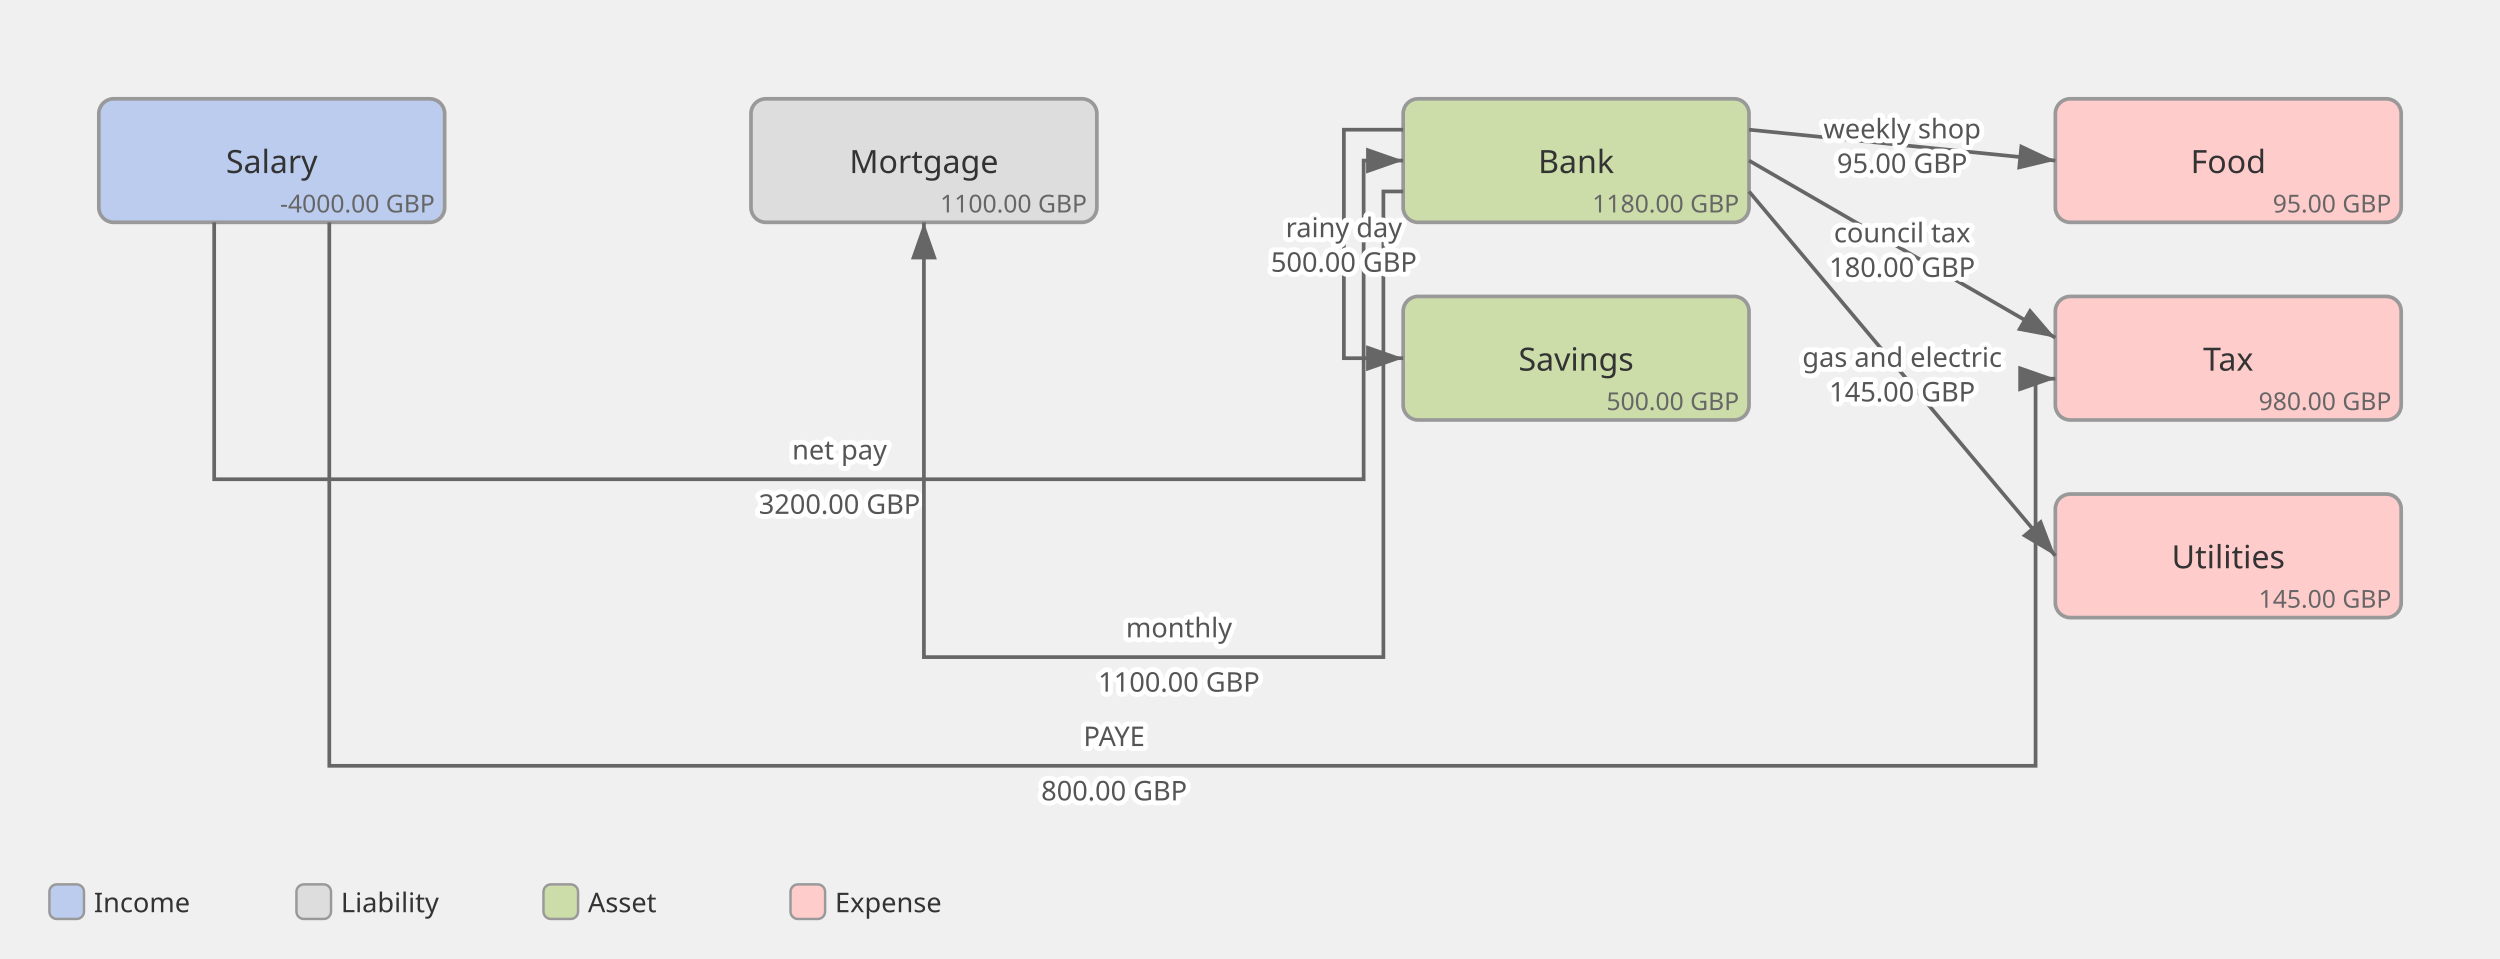
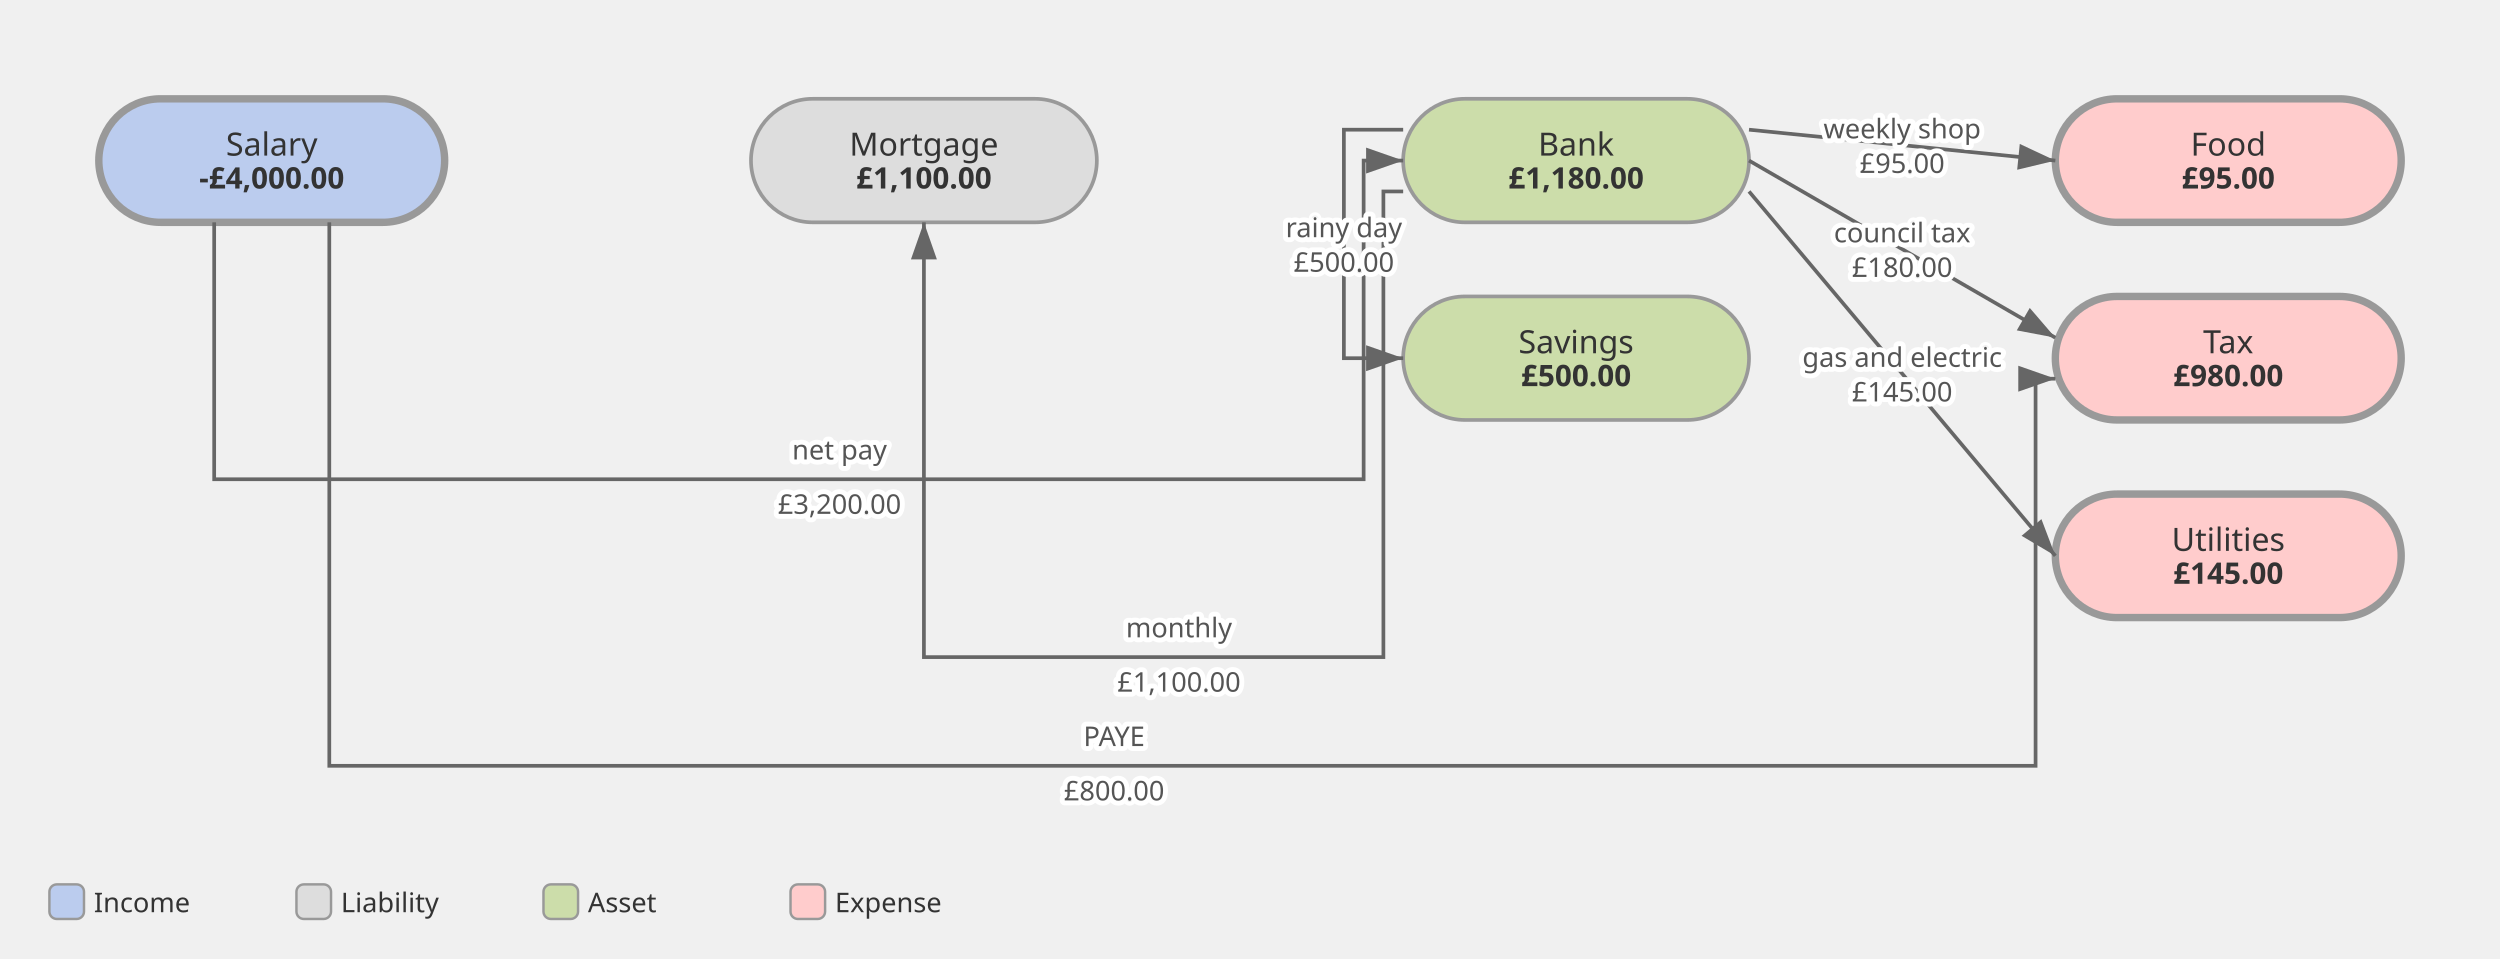
<svg xmlns="http://www.w3.org/2000/svg" viewBox="0 0 1012 388" width="1012" height="388">
  <defs>
    <marker id="arrowhead" markerWidth="10" markerHeight="7" refX="10" refY="3.5" orient="auto">
      <polygon points="0 0, 10 3.5, 0 7" fill="#666" />
    </marker>
  </defs>
  <style>
  .node rect { stroke: #999; stroke-width: 1.5; rx: 6; ry: 6; }
  .node text { font-family: sans-serif; font-size: 13px; fill: #333; text-anchor: middle; dominant-baseline: central; }
  .node .balance { font-size: 10px; fill: #666; text-anchor: end; dominant-baseline: auto; }
  .edge path { fill: none; stroke: #666; stroke-width: 1.5; marker-end: url(#arrowhead); }
  .edge text { font-family: sans-serif; font-size: 11px; fill: #555; text-anchor: middle; paint-order: stroke; stroke: #fff; stroke-width: 4px; stroke-linejoin: round; }
  .edge text.on-path { dominant-baseline: central; }
  .legend text { font-family: sans-serif; font-size: 11px; fill: #333; dominant-baseline: central; }
  .legend rect { stroke: #999; stroke-width: 1; rx: 3; ry: 3; }
+   .node text.name-above { dominant-baseline: auto; }
+   .node .balance-below { font-size: 12px; font-weight: bold; fill: #333; dominant-baseline: hanging; }
</style>
  <g class="node" transform="translate(40,40)">
-     <rect width="140" height="50" fill="#BCE" />
-     <text x="70" y="25">Salary</text>
-     <text class="balance" x="140" y="50" dx="-4" dy="-4">-4000.00 GBP</text>
+     <rect width="140" height="50" fill="#BCE" style="rx: 25px; ry: 25px; stroke-width: 3px" />
+     <text class="name-above" x="70" y="23">Salary</text>
+     <text class="balance-below" x="70" y="27">-£4,000.00</text>
  </g>
  <g class="node" transform="translate(304,40)">
-     <rect width="140" height="50" fill="#DDD" />
-     <text x="70" y="25">Mortgage</text>
-     <text class="balance" x="140" y="50" dx="-4" dy="-4">1100.00 GBP</text>
+     <rect width="140" height="50" fill="#DDD" style="rx: 25px; ry: 25px" />
+     <text class="name-above" x="70" y="23">Mortgage</text>
+     <text class="balance-below" x="70" y="27">£1,100.00</text>
  </g>
  <g class="node" transform="translate(568,40)">
-     <rect width="140" height="50" fill="#CDA" />
-     <text x="70" y="25">Bank</text>
-     <text class="balance" x="140" y="50" dx="-4" dy="-4">1180.00 GBP</text>
+     <rect width="140" height="50" fill="#CDA" style="rx: 25px; ry: 25px" />
+     <text class="name-above" x="70" y="23">Bank</text>
+     <text class="balance-below" x="70" y="27">£1,180.00</text>
  </g>
  <g class="node" transform="translate(568,120)">
-     <rect width="140" height="50" fill="#CDA" />
-     <text x="70" y="25">Savings</text>
-     <text class="balance" x="140" y="50" dx="-4" dy="-4">500.00 GBP</text>
+     <rect width="140" height="50" fill="#CDA" style="rx: 25px; ry: 25px" />
+     <text class="name-above" x="70" y="23">Savings</text>
+     <text class="balance-below" x="70" y="27">£500.00</text>
  </g>
  <g class="node" transform="translate(832,40)">
-     <rect width="140" height="50" fill="#FCC" />
-     <text x="70" y="25">Food</text>
-     <text class="balance" x="140" y="50" dx="-4" dy="-4">95.00 GBP</text>
+     <rect width="140" height="50" fill="#FCC" style="rx: 25px; ry: 25px; stroke-width: 3px" />
+     <text class="name-above" x="70" y="23">Food</text>
+     <text class="balance-below" x="70" y="27">£95.00</text>
  </g>
  <g class="node" transform="translate(832,120)">
-     <rect width="140" height="50" fill="#FCC" />
-     <text x="70" y="25">Tax</text>
-     <text class="balance" x="140" y="50" dx="-4" dy="-4">980.00 GBP</text>
+     <rect width="140" height="50" fill="#FCC" style="rx: 25px; ry: 25px; stroke-width: 3px" />
+     <text class="name-above" x="70" y="23">Tax</text>
+     <text class="balance-below" x="70" y="27">£980.00</text>
  </g>
  <g class="node" transform="translate(832,200)">
-     <rect width="140" height="50" fill="#FCC" />
-     <text x="70" y="25">Utilities</text>
-     <text class="balance" x="140" y="50" dx="-4" dy="-4">145.00 GBP</text>
+     <rect width="140" height="50" fill="#FCC" style="rx: 25px; ry: 25px; stroke-width: 3px" />
+     <text class="name-above" x="70" y="23">Utilities</text>
+     <text class="balance-below" x="70" y="27">£145.00</text>
  </g>
  <g class="edge">
    <path d="M86.7,90.0 L86.7,194.0 L552.0,194.0 L552.0,65.0 L568.0,65.0" />
    <text x="339.833" y="186">net pay</text>
-     <text x="339.833" y="208">3200.00 GBP</text>
+     <text x="339.833" y="208">£3,200.00</text>
  </g>
  <g class="edge">
    <path d="M133.3,90.0 L133.3,310.0 L824.0,310.0 L824.0,153.3 L832.0,153.3" />
    <text x="451" y="302">PAYE</text>
-     <text x="451" y="324">800.00 GBP</text>
+     <text x="451" y="324">£800.00</text>
  </g>
  <g class="edge">
    <path d="M568.0,77.5 L560.0,77.5 L560.0,266.0 L374.0,266.0 L374.0,90.0" />
    <text x="477.25" y="258">monthly</text>
-     <text x="477.25" y="280">1100.00 GBP</text>
+     <text x="477.25" y="280">£1,100.00</text>
  </g>
  <g class="edge">
    <path d="M708.0,52.5 L832.0,65.0" />
    <text class="on-path" x="770" y="51.75">weekly shop</text>
-     <text class="on-path" x="770" y="65.75">95.00 GBP</text>
+     <text class="on-path" x="770" y="65.75">£95.00</text>
  </g>
  <g class="edge">
    <path d="M568.0,52.5 L544.0,52.5 L544.0,145.0 L568.0,145.0" />
    <text class="on-path" x="544" y="91.75">rainy day</text>
-     <text class="on-path" x="544" y="105.75">500.00 GBP</text>
+     <text class="on-path" x="544" y="105.75">£500.00</text>
  </g>
  <g class="edge">
    <path d="M708.0,77.5 L832.0,225.0" />
    <text class="on-path" x="770" y="144.25">gas and electric</text>
-     <text class="on-path" x="770" y="158.25">145.00 GBP</text>
+     <text class="on-path" x="770" y="158.25">£145.00</text>
  </g>
  <g class="edge">
    <path d="M708.0,65.0 L832.0,136.7" />
    <text class="on-path" x="770" y="93.833">council tax</text>
-     <text class="on-path" x="770" y="107.833">180.00 GBP</text>
+     <text class="on-path" x="770" y="107.833">£180.00</text>
  </g>
  <g class="legend" transform="translate(20,388)" dy="-30">
    <rect x="0" y="-30" width="14" height="14" fill="#BCE" />
    <text x="18" y="-23">Income</text>
    <rect x="100" y="-30" width="14" height="14" fill="#DDD" />
    <text x="118" y="-23">Liability</text>
    <rect x="200" y="-30" width="14" height="14" fill="#CDA" />
    <text x="218" y="-23">Asset</text>
    <rect x="300" y="-30" width="14" height="14" fill="#FCC" />
    <text x="318" y="-23">Expense</text>
  </g>
</svg>
